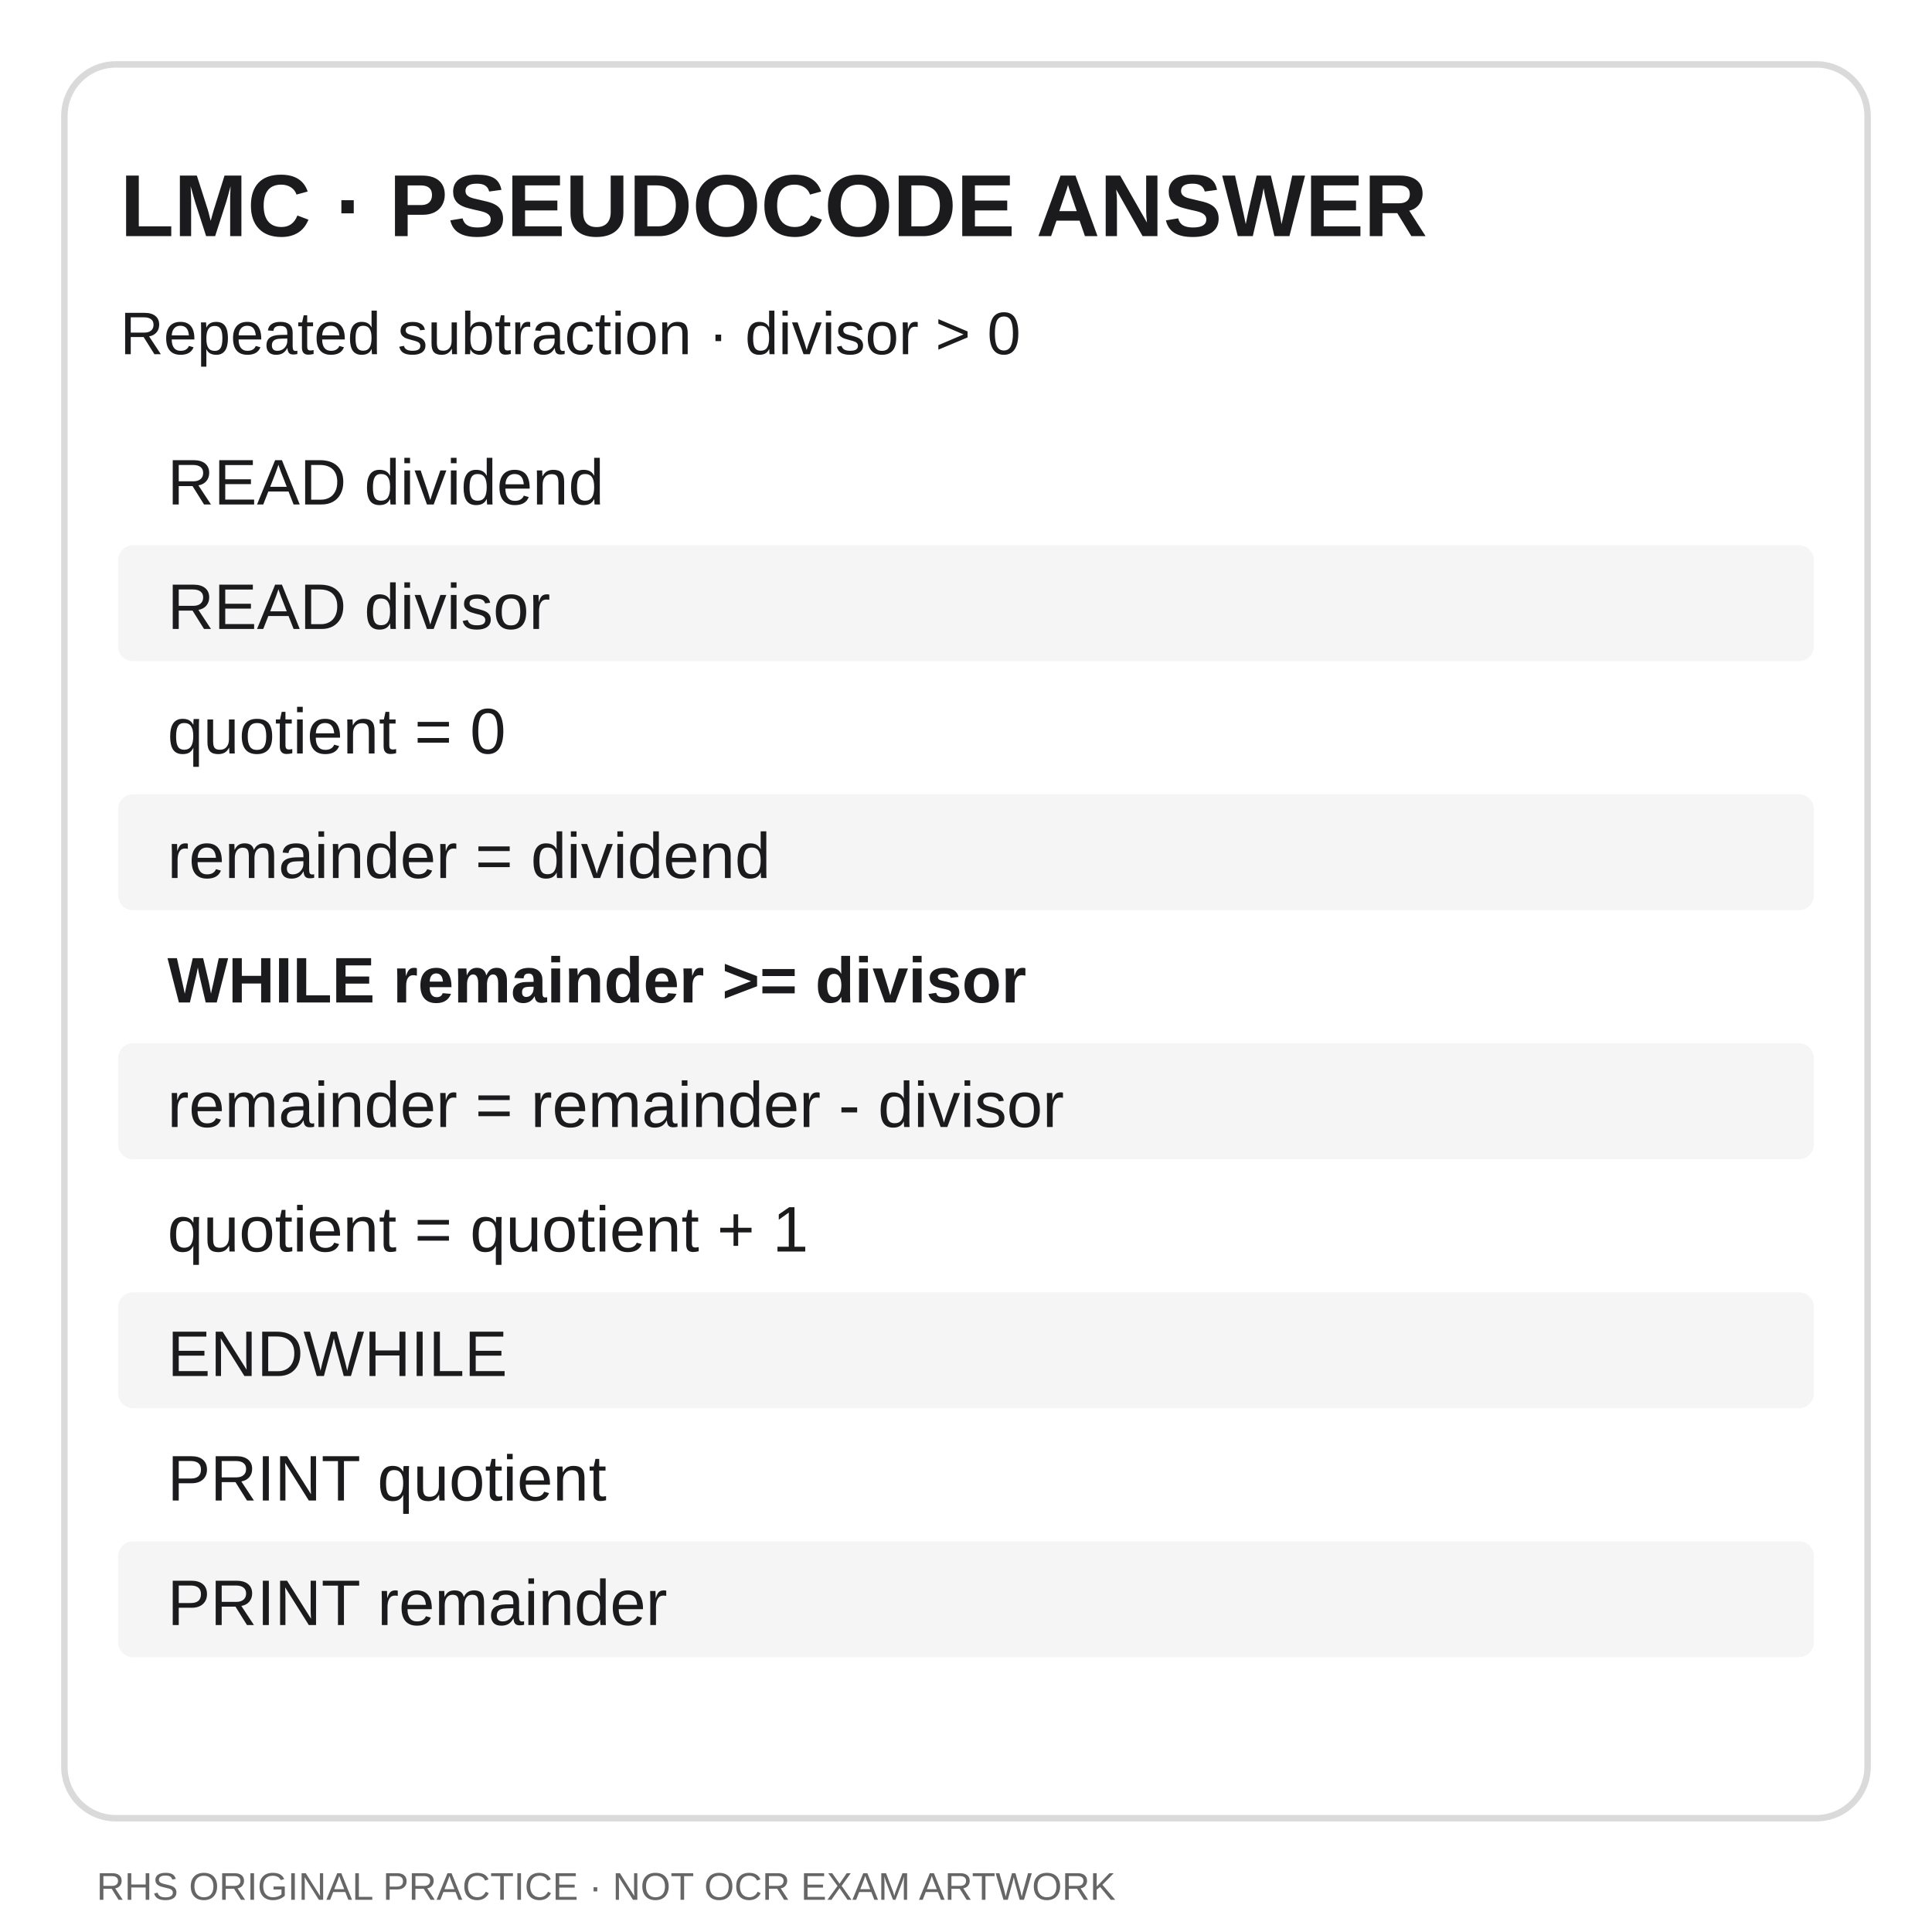
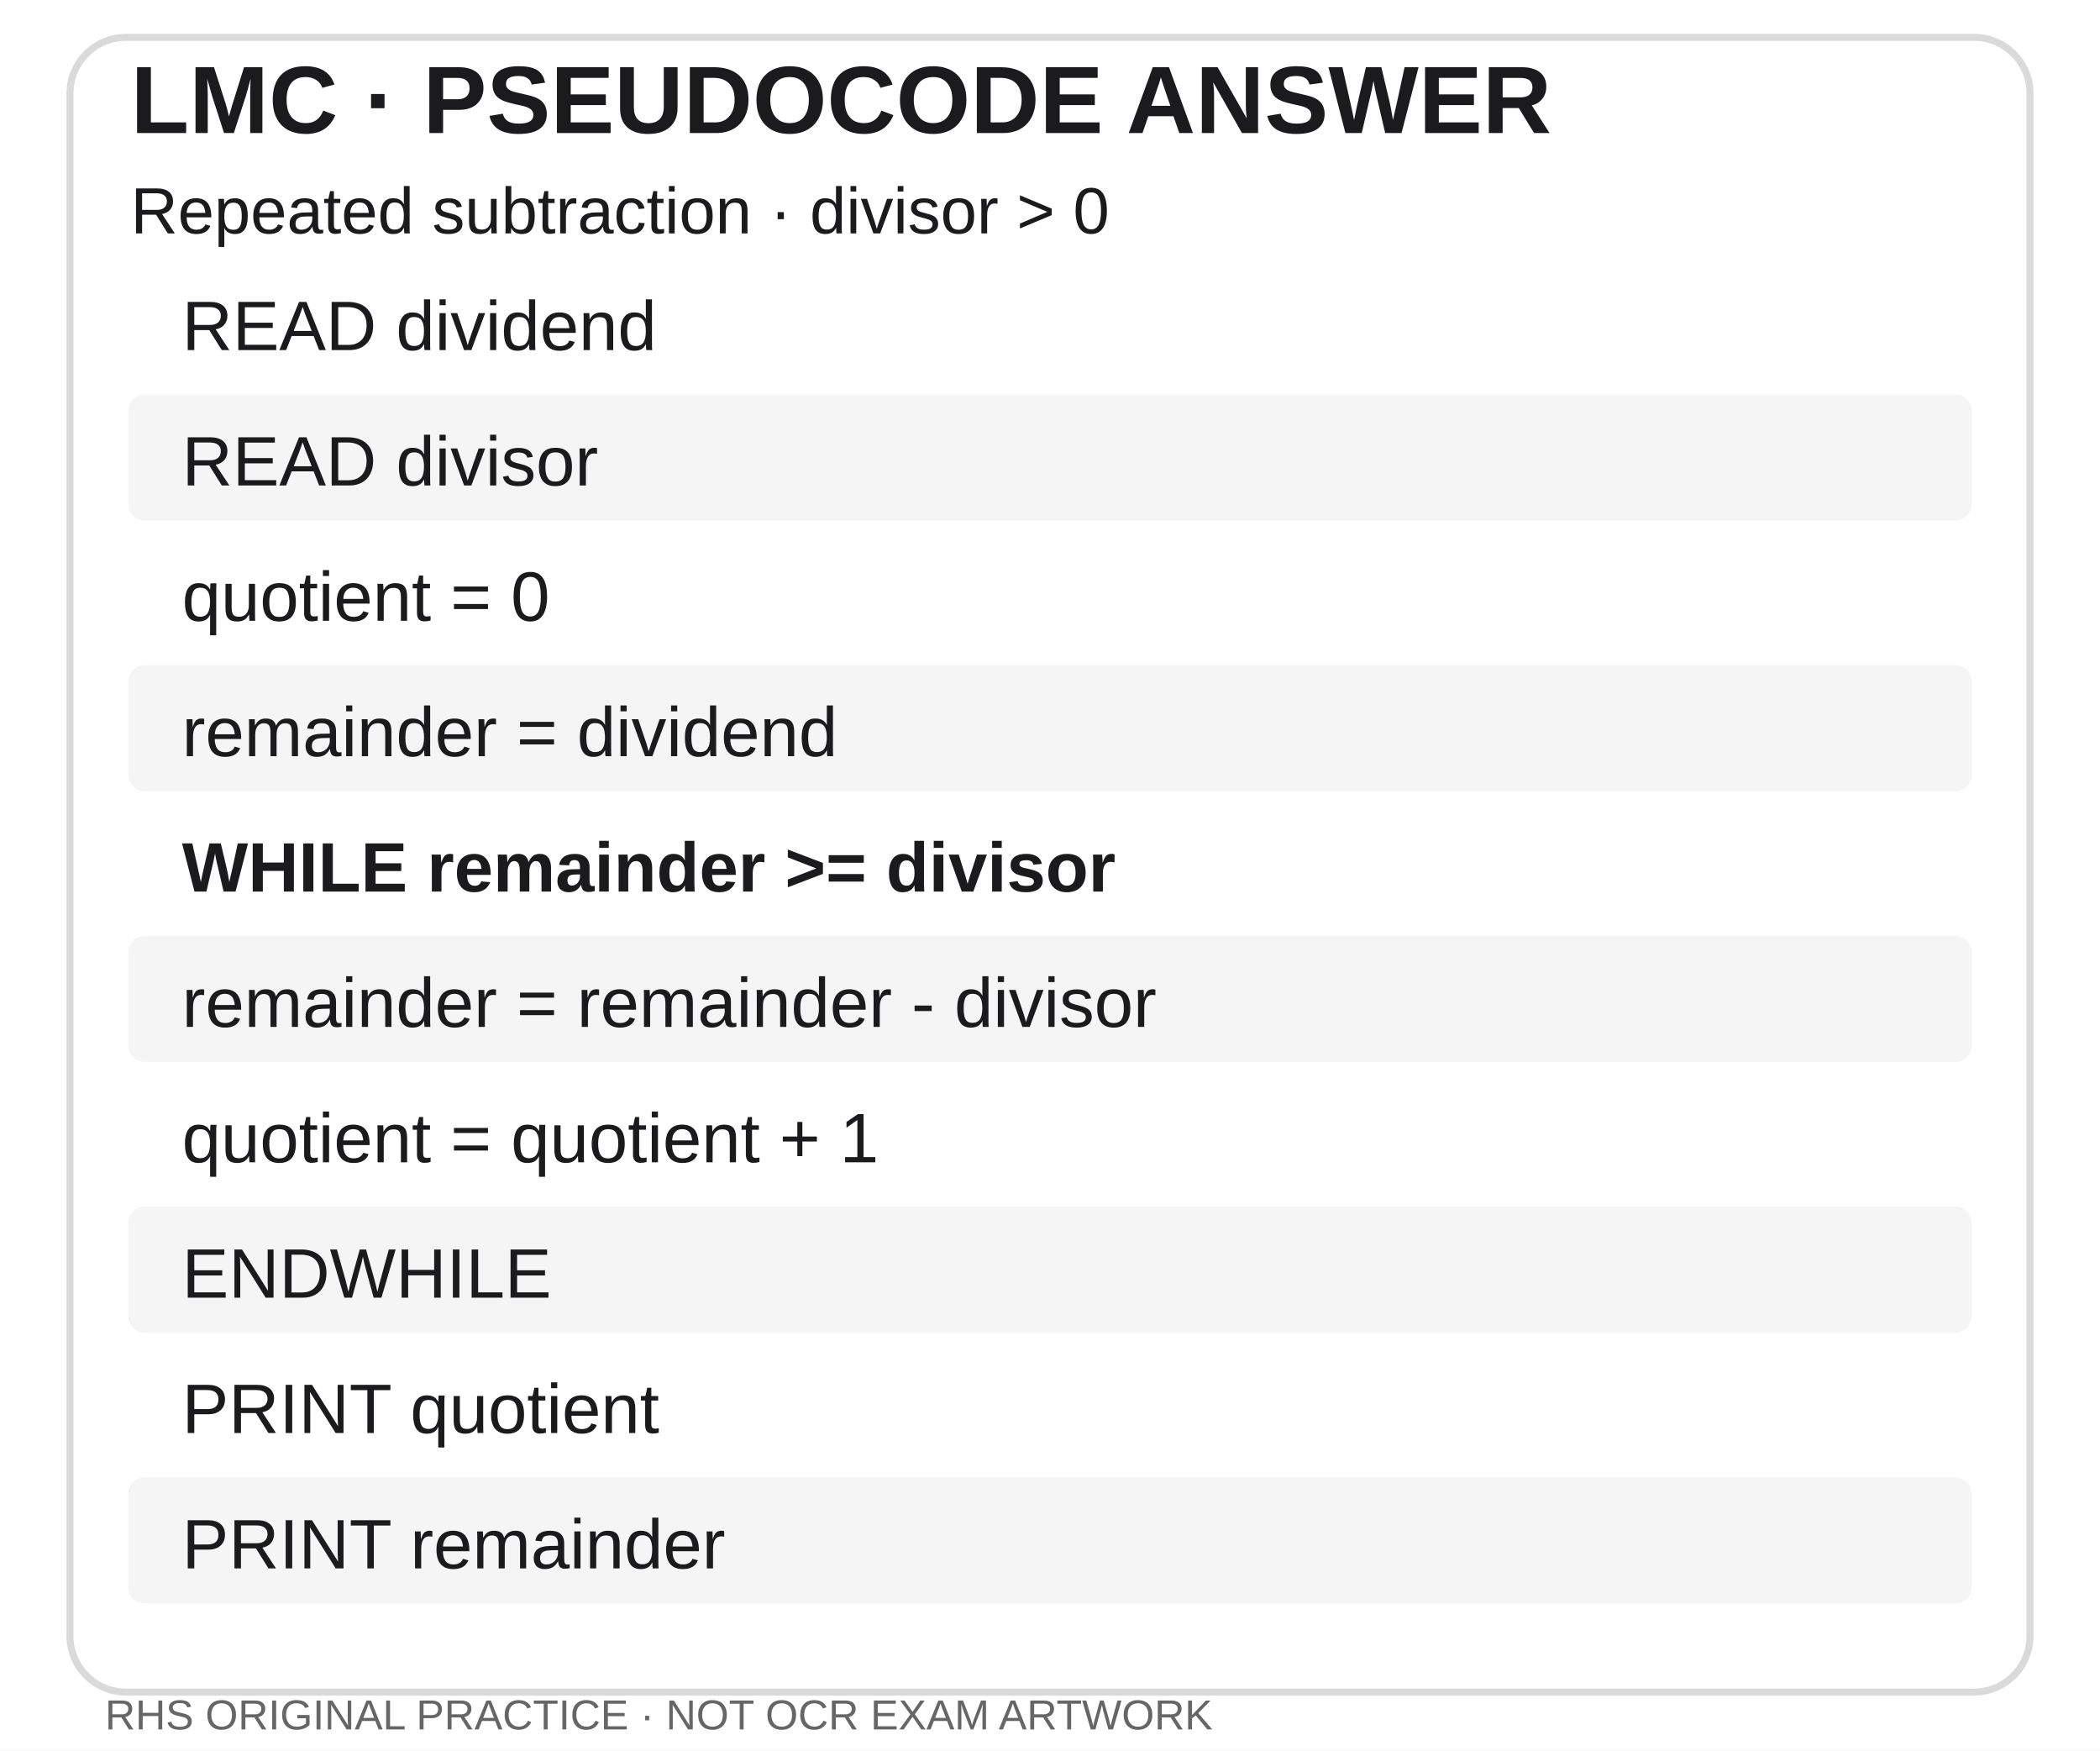
- <svg xmlns="http://www.w3.org/2000/svg" viewBox="0 0 900 900" role="img" aria-labelledby="title desc">
-   <rect width="900" height="900" fill="white" />
-   <rect x="30" y="30" width="840" height="817" rx="24" fill="white" stroke="#dadada" stroke-width="3" />
-   <text x="56" y="110" font-family="Arial,sans-serif" font-size="41" font-weight="700" fill="#1b1b1d">LMC · PSEUDOCODE ANSWER</text>
-   <text x="56" y="165" font-family="Arial,sans-serif" font-size="28" font-weight="500" fill="#1b1b1d">Repeated subtraction · divisor &gt; 0</text>
-   <rect x="55" y="196" width="790" height="54" rx="7" fill="white" />
-   <text x="78" y="235" font-family="Arial,sans-serif" font-size="30" font-weight="500" fill="#1b1b1d">READ dividend</text>
-   <rect x="55" y="254" width="790" height="54" rx="7" fill="#f5f5f5" />
-   <text x="78" y="293" font-family="Arial,sans-serif" font-size="30" font-weight="500" fill="#1b1b1d">READ divisor</text>
-   <rect x="55" y="312" width="790" height="54" rx="7" fill="white" />
-   <text x="78" y="351" font-family="Arial,sans-serif" font-size="30" font-weight="500" fill="#1b1b1d">quotient = 0</text>
-   <rect x="55" y="370" width="790" height="54" rx="7" fill="#f5f5f5" />
-   <text x="78" y="409" font-family="Arial,sans-serif" font-size="30" font-weight="500" fill="#1b1b1d">remainder = dividend</text>
-   <rect x="55" y="428" width="790" height="54" rx="7" fill="white" />
-   <text x="78" y="467" font-family="Arial,sans-serif" font-size="30" font-weight="700" fill="#1b1b1d">WHILE remainder &gt;= divisor</text>
-   <rect x="55" y="486" width="790" height="54" rx="7" fill="#f5f5f5" />
-   <text x="78" y="525" font-family="Arial,sans-serif" font-size="30" font-weight="500" fill="#1b1b1d">    remainder = remainder - divisor</text>
-   <rect x="55" y="544" width="790" height="54" rx="7" fill="white" />
-   <text x="78" y="583" font-family="Arial,sans-serif" font-size="30" font-weight="500" fill="#1b1b1d">    quotient = quotient + 1</text>
-   <rect x="55" y="602" width="790" height="54" rx="7" fill="#f5f5f5" />
-   <text x="78" y="641" font-family="Arial,sans-serif" font-size="30" font-weight="500" fill="#1b1b1d">ENDWHILE</text>
-   <rect x="55" y="660" width="790" height="54" rx="7" fill="white" />
-   <text x="78" y="699" font-family="Arial,sans-serif" font-size="30" font-weight="500" fill="#1b1b1d">PRINT quotient</text>
-   <rect x="55" y="718" width="790" height="54" rx="7" fill="#f5f5f5" />
-   <text x="78" y="757" font-family="Arial,sans-serif" font-size="30" font-weight="500" fill="#1b1b1d">PRINT remainder</text>
-   <text x="45" y="885" font-family="Arial,sans-serif" font-size="18" fill="#666">RHS ORIGINAL PRACTICE · NOT OCR EXAM ARTWORK</text>
+ <svg xmlns="http://www.w3.org/2000/svg" viewBox="0 0 900 750" role="img" aria-labelledby="title desc">
+   <rect width="900" height="750" fill="white" />
+   <rect x="30" y="16" width="840" height="709" rx="24" fill="white" stroke="#dadada" stroke-width="3" />
+   <text x="56" y="57" font-family="Arial,sans-serif" font-size="41" font-weight="700" fill="#1b1b1d">LMC · PSEUDOCODE ANSWER</text>
+   <text x="56" y="100" font-family="Arial,sans-serif" font-size="28" font-weight="500" fill="#1b1b1d">Repeated subtraction · divisor &gt; 0</text>
+   <g transform="translate(0,-85)">
+     <rect x="55" y="196" width="790" height="54" rx="7" fill="white" />
+     <text x="78" y="235" font-family="Arial,sans-serif" font-size="30" font-weight="500" fill="#1b1b1d">READ dividend</text>
+     <rect x="55" y="254" width="790" height="54" rx="7" fill="#f5f5f5" />
+     <text x="78" y="293" font-family="Arial,sans-serif" font-size="30" font-weight="500" fill="#1b1b1d">READ divisor</text>
+     <rect x="55" y="312" width="790" height="54" rx="7" fill="white" />
+     <text x="78" y="351" font-family="Arial,sans-serif" font-size="30" font-weight="500" fill="#1b1b1d">quotient = 0</text>
+     <rect x="55" y="370" width="790" height="54" rx="7" fill="#f5f5f5" />
+     <text x="78" y="409" font-family="Arial,sans-serif" font-size="30" font-weight="500" fill="#1b1b1d">remainder = dividend</text>
+     <rect x="55" y="428" width="790" height="54" rx="7" fill="white" />
+     <text x="78" y="467" font-family="Arial,sans-serif" font-size="30" font-weight="700" fill="#1b1b1d">WHILE remainder &gt;= divisor</text>
+     <rect x="55" y="486" width="790" height="54" rx="7" fill="#f5f5f5" />
+     <text x="78" y="525" font-family="Arial,sans-serif" font-size="30" font-weight="500" fill="#1b1b1d">    remainder = remainder - divisor</text>
+     <rect x="55" y="544" width="790" height="54" rx="7" fill="white" />
+     <text x="78" y="583" font-family="Arial,sans-serif" font-size="30" font-weight="500" fill="#1b1b1d">    quotient = quotient + 1</text>
+     <rect x="55" y="602" width="790" height="54" rx="7" fill="#f5f5f5" />
+     <text x="78" y="641" font-family="Arial,sans-serif" font-size="30" font-weight="500" fill="#1b1b1d">ENDWHILE</text>
+     <rect x="55" y="660" width="790" height="54" rx="7" fill="white" />
+     <text x="78" y="699" font-family="Arial,sans-serif" font-size="30" font-weight="500" fill="#1b1b1d">PRINT quotient</text>
+     <rect x="55" y="718" width="790" height="54" rx="7" fill="#f5f5f5" />
+     <text x="78" y="757" font-family="Arial,sans-serif" font-size="30" font-weight="500" fill="#1b1b1d">PRINT remainder</text>
+   </g>
+   <text x="45" y="741" font-family="Arial,sans-serif" font-size="18" fill="#666">RHS ORIGINAL PRACTICE · NOT OCR EXAM ARTWORK</text>
</svg>
